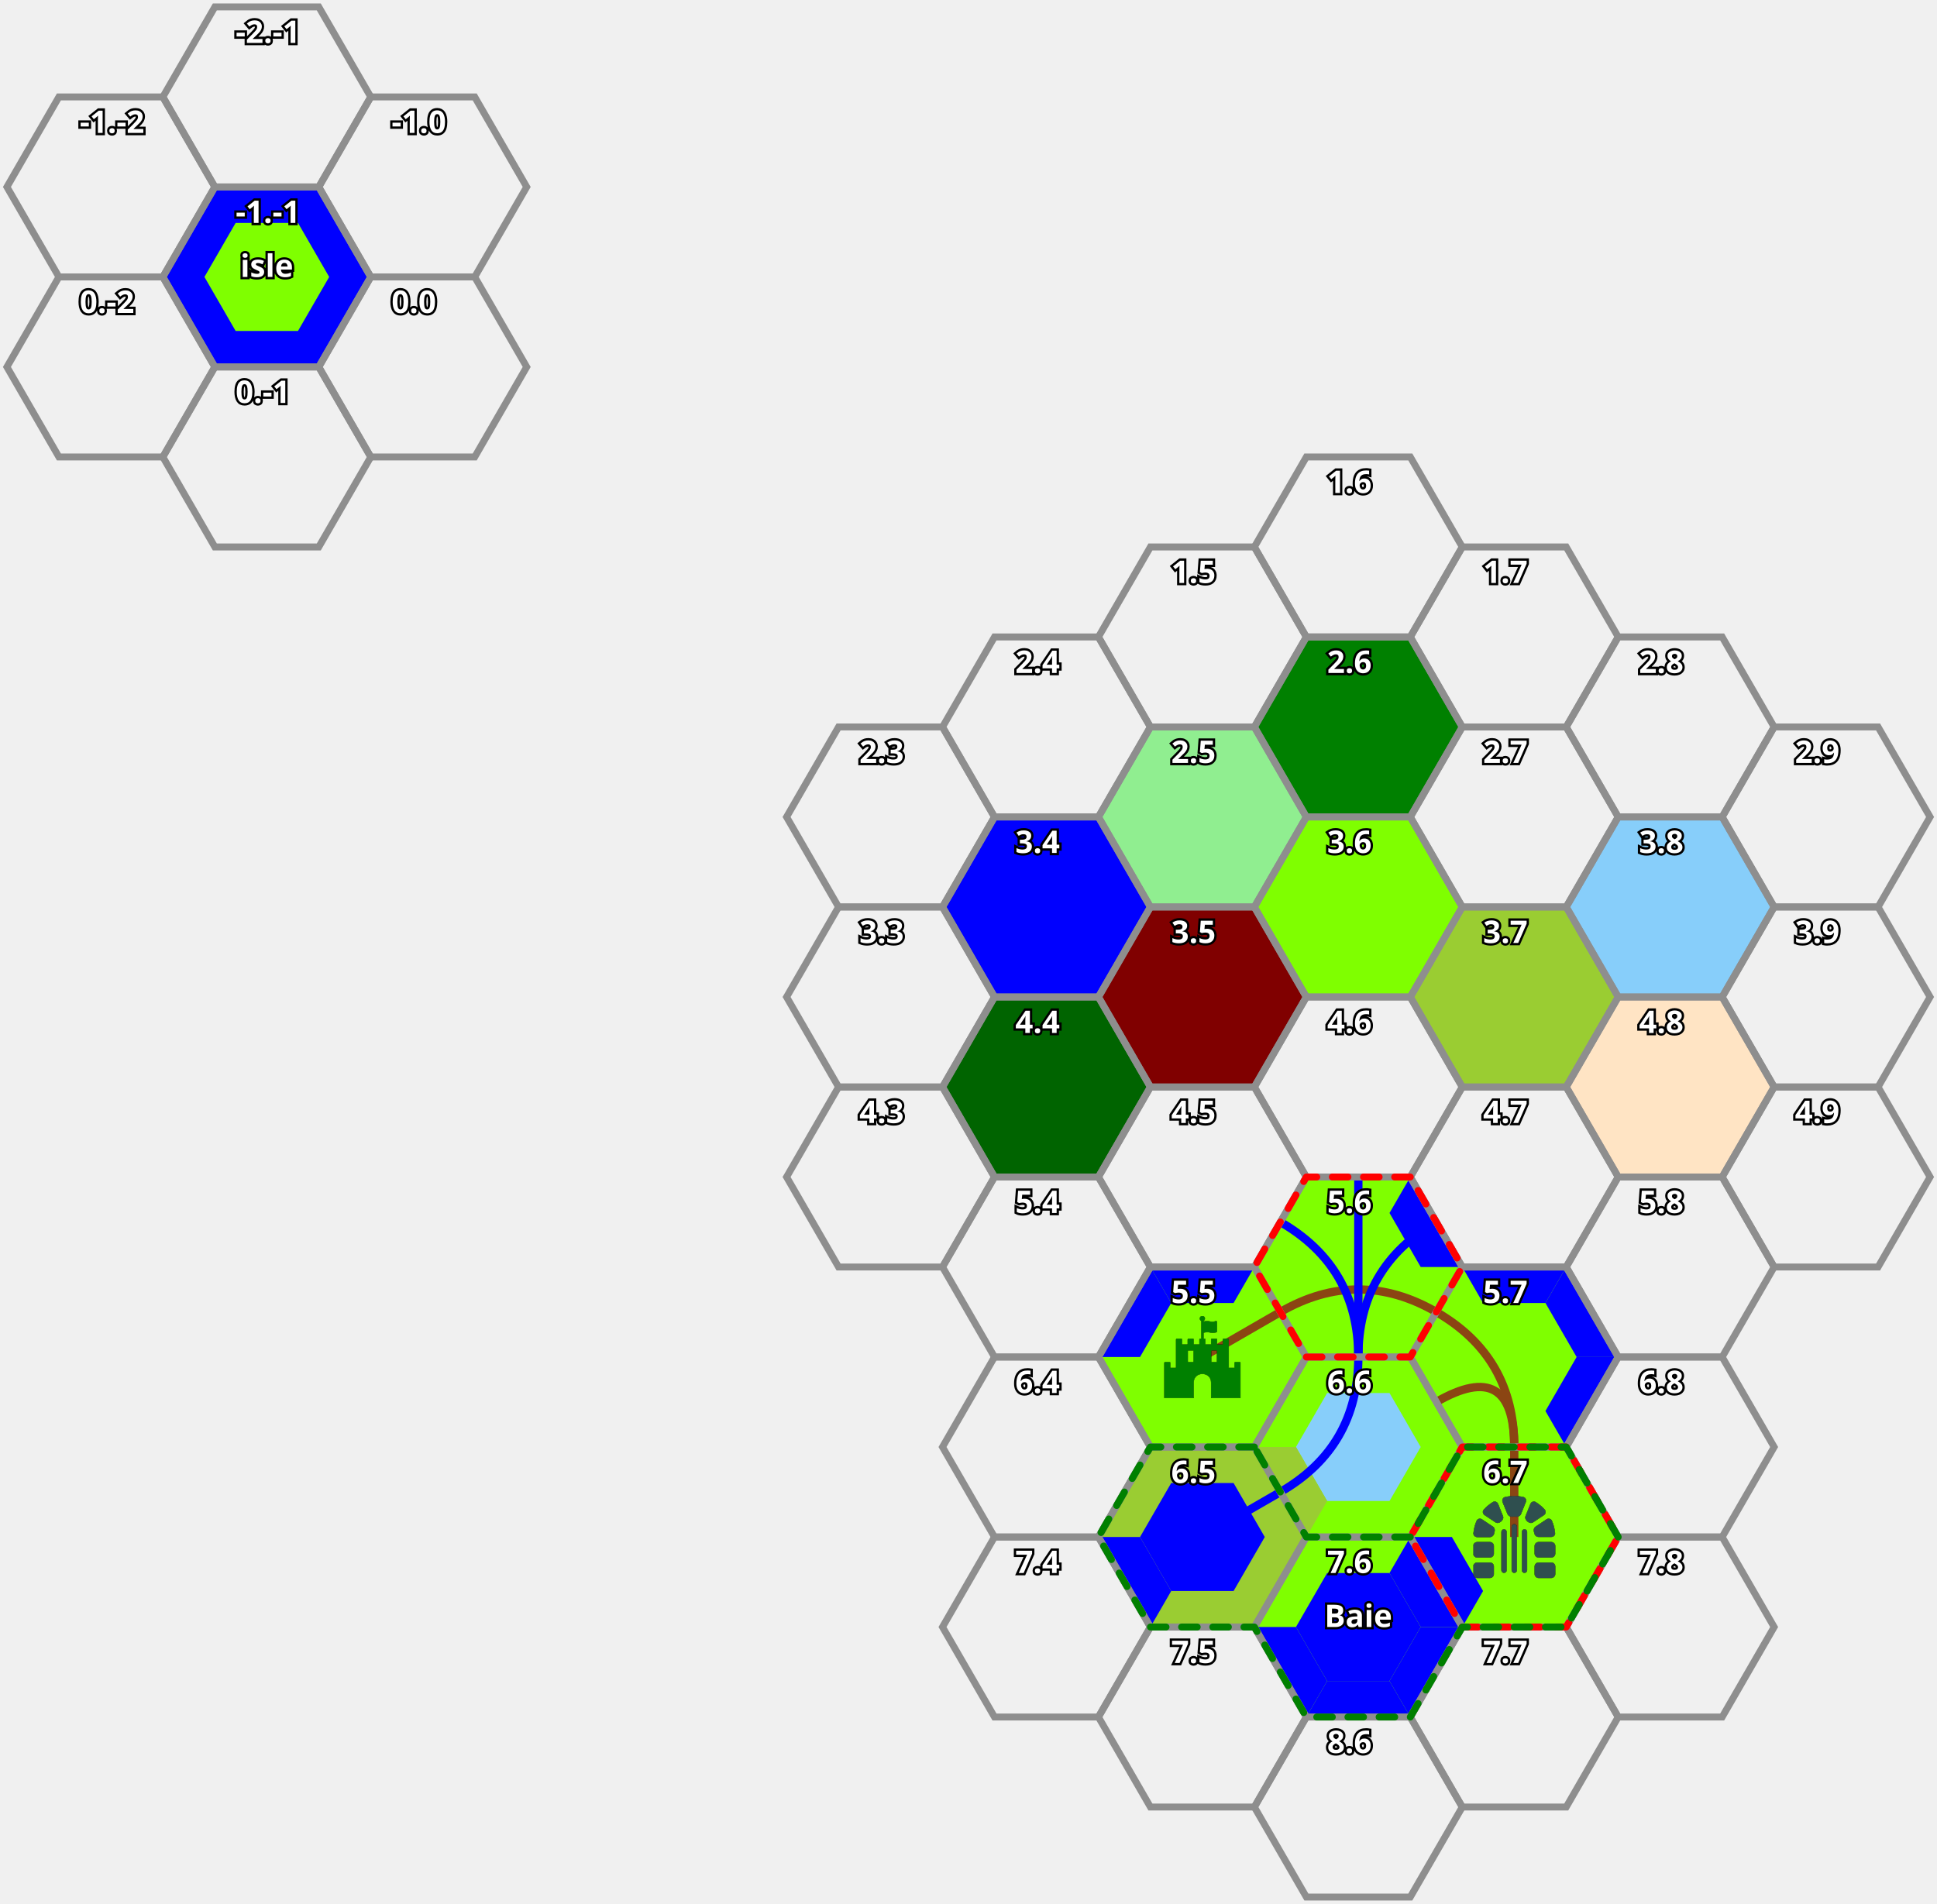
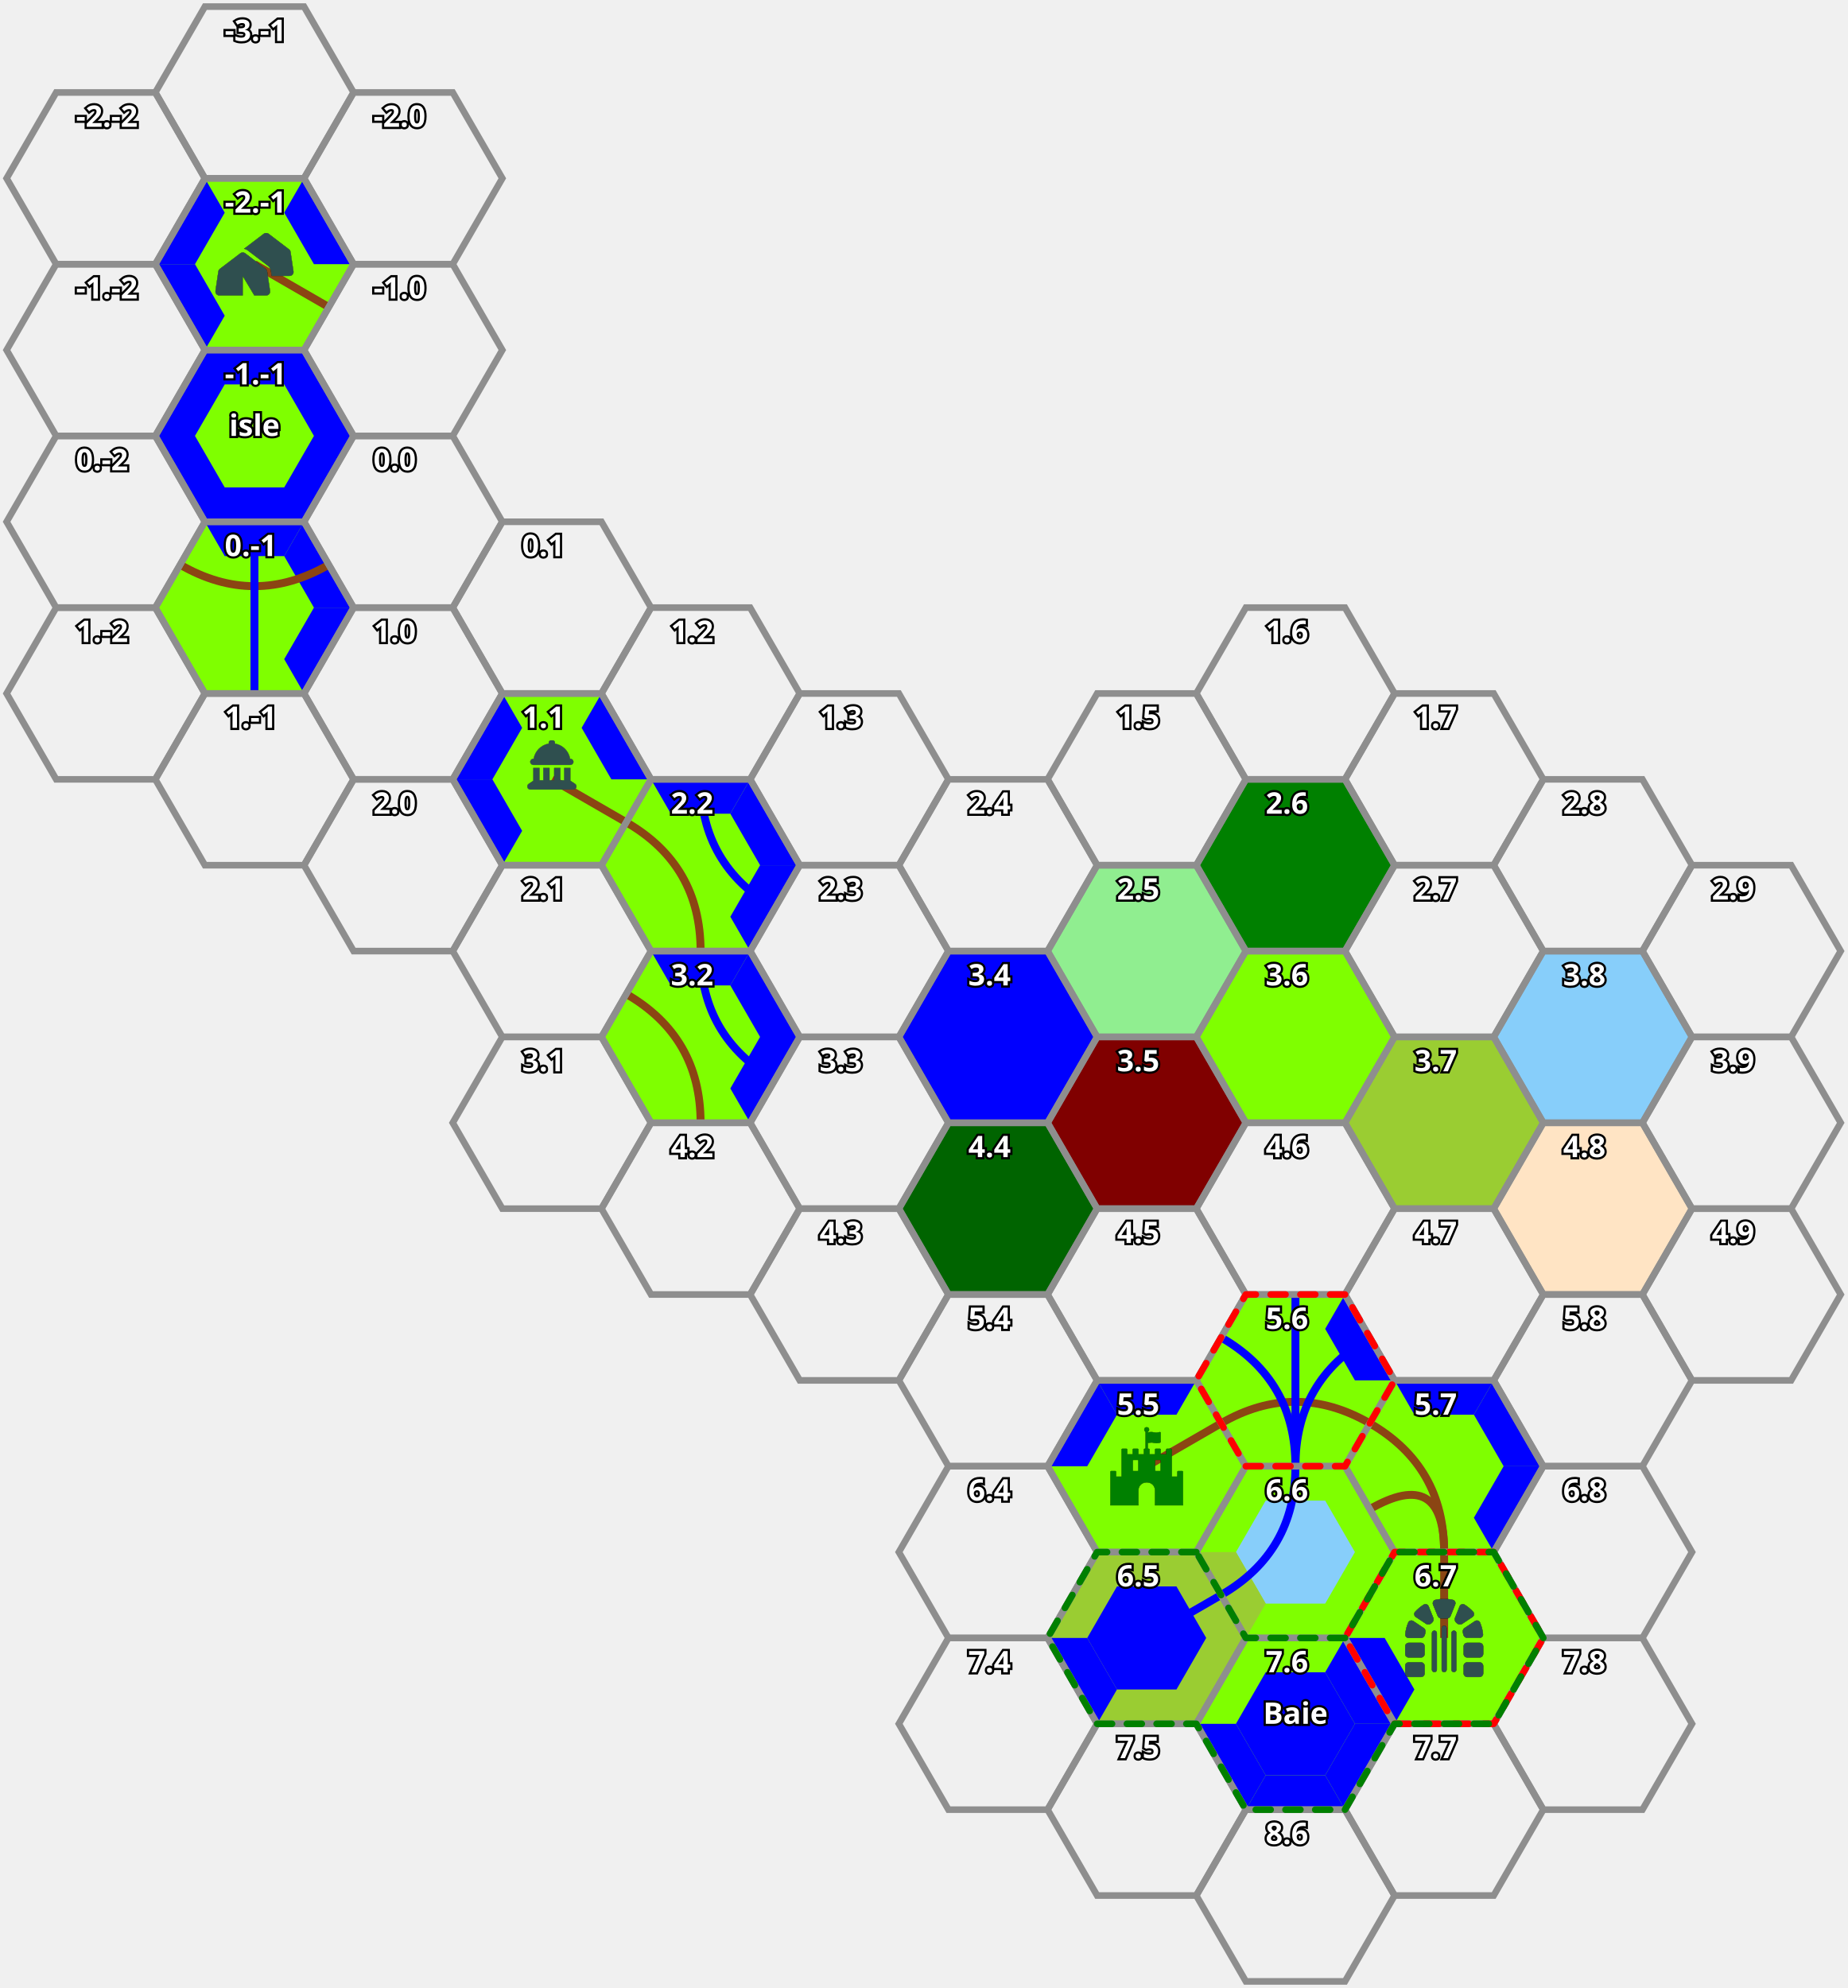
- <svg xmlns="http://www.w3.org/2000/svg" xmlns:xlink="http://www.w3.org/1999/xlink" viewBox="-406.667 -353.077 1863.333 1831.987" data-name="Layer 1" id="Layer_1">
+ <svg xmlns="http://www.w3.org/2000/svg" xmlns:xlink="http://www.w3.org/1999/xlink" viewBox="-406.667 -526.282 1863.333 2005.192" data-name="Layer 1" id="Layer_1">
  <style type="text/css">
        polygon {
            fill: none;
            stroke-width: 6.667;
        }

        text {
            font-size: 250.0%;
            font-family: PTSans-NarrowBold, PT Sans Narrow;
            font-weight: 600;
            paint-order: stroke;
            stroke: black;
            fill: white;
            stroke-width: 4.444;
        }

        .path {
            fill: transparent;
            stroke-width: 8.0;
        }


        .roads {
            stroke: saddlebrown;
        }

        .rivers {
            stroke: blue;
        }

        .grid {
            stroke: #8E8E8E;
            stroke-miterlimit: 10;
        }

        .number {}

        .alt_text {}

        .icon {
            paint-order: stroke;
            stroke: black;
            fill: darkslategrey;
            stroke-width: 2;
        }


        .plains {
            fill: lightgreen;
        }

        .light_wood {
            fill: green;
        }

        .heavy_woods {
            fill: darkgreen;
        }

        .grassland {
            fill: chartreuse;
        }

        .mountains {
            fill: maroon;
        }

        .hills {
            fill: bisque;
        }

        .sea {
            fill: blue;
        }


        .lake {
            fill: lightskyblue;
        }


        .marsh {
            fill: yellowgreen;
        }


        .desert {
            fill: lightyellow;
        }

        .unknown {
            fill: gray;
        }

        .zone {
            stroke-dasharray: 15;
            stroke-linejoin: round;
            stroke-linecap: round;
        }

        .zone.secured {
            stroke: green;
        }

        
.fortin {
    fill: green;
}

.zone.dangerous {
    stroke: red;
}

    </style>
  <defs>
+     <svg id="capitale" class="icon capitale">
+       <path d="M264 0C277.3 0 288 10.75 288 24V34.65C368.4 48.14 431.9 111.6 445.3 192H448C465.7 192 480 206.3 480 224C480 241.7 465.7 256 448 256H63.1C46.33 256 31.1 241.7 31.1 224C31.1 206.3 46.33 192 63.1 192H66.65C80.14 111.6 143.6 48.14 223.1 34.65V24C223.1 10.75 234.7 0 247.1 0L264 0zM63.1 288H127.1V416H167.1V288H231.1V416H280V288H344V416H384V288H448V420.3C448.6 420.6 449.2 420.1 449.8 421.4L497.8 453.4C509.5 461.2 514.7 475.8 510.6 489.3C506.5 502.8 494.1 512 480 512H31.1C17.9 512 5.458 502.8 1.372 489.3C-2.715 475.8 2.515 461.2 14.25 453.4L62.25 421.4C62.82 420.1 63.41 420.6 63.1 420.3V288z" />
+     </svg>
+     <svg id="cavaliers" class="icon cavaliers">
+       <path d="M396.6 6.546C408.1-2.182 423.9-2.182 435.4 6.546L603.4 134.5C610 139.6 614.4 147 615.6 155.3L639.6 315.3C641 324.5 638.3 333.8 632.2 340.9C626.2 347.9 617.3 352 608 352H461.5L455.3 310.5C452.8 294 444 279.2 430.8 269.1L262.8 141.1C254.6 134.9 245.4 130.9 235.8 129.1L396.6 6.546zM411.4 294.5C418 299.6 422.4 307 423.6 315.3L447.6 475.3C449 484.5 446.3 493.8 440.2 500.9C434.2 507.9 425.3 512 416 512H319.1L223.1 352V512H32C22.68 512 13.83 507.9 7.753 500.9C1.674 493.8-1.028 484.5 .354 475.3L24.35 315.3C25.59 307 29.98 299.6 36.61 294.5L204.6 166.5C216.1 157.8 231.9 157.8 243.4 166.5L411.4 294.5z" />
+     </svg>
    <svg id="fortin" class="icon fortin">
      <path d="M489.2 287.9h-27.4c-2.6 0-4.6 2-4.6 4.6v32h-36.6V146.2c0-2.6-2-4.6-4.6-4.6h-27.4c-2.6 0-4.6 2-4.6 4.6v32h-36.6v-32c0-2.6-2-4.6-4.6-4.6h-27.4c-2.6 0-4.6 2-4.6 4.6v32h-36.6v-32c0-6-8-4.6-11.7-4.6v-38c8.3-2 17.1-3.4 25.7-3.4 10.9 0 20.9 4.3 31.4 4.3 4.6 0 27.7-1.1 27.7-8v-60c0-2.6-2-4.6-4.6-4.6-5.1 0-15.1 4.3-24 4.3-9.7 0-20.9-4.3-32.6-4.3-8 0-16 1.1-23.7 2.9v-4.9c5.4-2.6 9.1-8.3 9.1-14.3 0-20.7-31.4-20.8-31.4 0 0 6 3.7 11.7 9.1 14.3v111.7c-3.7 0-11.7-1.4-11.7 4.6v32h-36.6v-32c0-2.6-2-4.6-4.6-4.6h-27.4c-2.6 0-4.6 2-4.6 4.6v32H128v-32c0-2.6-2-4.6-4.6-4.6H96c-2.6 0-4.6 2-4.6 4.6v178.3H54.8v-32c0-2.6-2-4.6-4.6-4.6H22.8c-2.6 0-4.6 2-4.6 4.6V512h182.9v-96c0-72.6 109.7-72.6 109.7 0v96h182.9V292.5c.1-2.6-1.9-4.6-4.5-4.6zm-288.1-4.5c0 2.6-2 4.6-4.6 4.6h-27.4c-2.6 0-4.6-2-4.6-4.6v-64c0-2.6 2-4.6 4.6-4.6h27.4c2.6 0 4.6 2 4.6 4.6v64zm146.4 0c0 2.6-2 4.6-4.6 4.6h-27.4c-2.6 0-4.6-2-4.6-4.6v-64c0-2.6 2-4.6 4.6-4.6h27.4c2.6 0 4.6 2 4.6 4.6v64z" />
    </svg>
    <svg id="ruines" class="icon ruines">
      <path d="M336.6 156.5C327.3 148.1 322.6 136.5 327.1 125.3L357.6 49.18C362.7 36.27 377.8 30.36 389.7 37.63C410.9 50.63 430 66.62 446.5 85.02C455.7 95.21 452.9 110.9 441.5 118.5L373.9 163.5C363.6 170.4 349.8 168.1 340.5 159.9C339.2 158.7 337.9 157.6 336.6 156.5H336.6zM297.7 112.6C293.2 123.1 280.9 129.8 268.7 128.6C264.6 128.2 260.3 128 256 128C251.7 128 247.4 128.2 243.3 128.6C231.1 129.8 218.8 123.1 214.3 112.6L183.1 36.82C178.8 24.02 185.5 9.433 198.1 6.374C217.3 2.203 236.4 0 256 0C275.6 0 294.7 2.203 313 6.374C326.5 9.433 333.2 24.02 328 36.82L297.7 112.6zM122.3 37.63C134.2 30.36 149.3 36.27 154.4 49.18L184.9 125.3C189.4 136.5 184.7 148.1 175.4 156.5C174.1 157.6 172.8 158.7 171.5 159.9C162.2 168.1 148.4 170.4 138.1 163.5L70.52 118.5C59.13 110.9 56.32 95.21 65.46 85.02C81.99 66.62 101.1 50.63 122.3 37.63H122.3zM379.5 222.1C376.3 210.7 379.7 198.1 389.5 191.6L458.1 145.8C469.7 138.1 485.6 141.9 491.2 154.7C501.6 178.8 508.4 204.8 510.9 232C512.1 245.2 501.3 255.1 488 255.1H408C394.7 255.1 384.2 245.2 381.8 232.1C381.1 228.7 380.4 225.4 379.5 222.1V222.1zM122.5 191.6C132.3 198.1 135.7 210.7 132.5 222.1C131.6 225.4 130.9 228.7 130.2 232.1C127.8 245.2 117.3 256 104 256H24C10.75 256-.118 245.2 1.107 232C3.636 204.8 10.43 178.8 20.82 154.7C26.36 141.9 42.26 138.1 53.91 145.8L122.5 191.6zM104 288C117.3 288 128 298.7 128 312V360C128 373.3 117.3 384 104 384H24C10.75 384 0 373.3 0 360V312C0 298.7 10.75 288 24 288H104zM488 288C501.3 288 512 298.7 512 312V360C512 373.3 501.3 384 488 384H408C394.7 384 384 373.3 384 360V312C384 298.7 394.7 288 408 288H488zM104 416C117.3 416 128 426.7 128 440V488C128 501.3 117.3 512 104 512H24C10.75 512 0 501.3 0 488V440C0 426.7 10.75 416 24 416H104zM488 416C501.3 416 512 426.7 512 440V488C512 501.3 501.3 512 488 512H408C394.7 512 384 501.3 384 488V440C384 426.7 394.7 416 408 416H488zM272 464C272 472.8 264.8 480 256 480C247.2 480 240 472.8 240 464V192C240 183.2 247.2 176 256 176C264.8 176 272 183.2 272 192V464zM208 464C208 472.8 200.8 480 192 480C183.2 480 176 472.8 176 464V224C176 215.2 183.2 208 192 208C200.8 208 208 215.2 208 224V464zM336 464C336 472.8 328.8 480 320 480C311.2 480 304 472.8 304 464V224C304 215.2 311.2 208 320 208C328.8 208 336 215.2 336 224V464z" />
    </svg>
  </defs>
  <polygon class="" points="-200.0,-173.205 -250.0,-259.808 -350.0,-259.808 -400.0,-173.205 -350.0,-86.603 -250.0,-86.603 -200.0,-173.205" />
+   <polygon class="" points="-200.0,-346.41 -250.0,-433.013 -350.0,-433.013 -400.0,-346.41 -350.0,-259.808 -250.0,-259.808 -200.0,-346.41" />
  <polygon class="" points="-200.0,0.0 -250.0,-86.603 -350.0,-86.603 -400.0,0.0 -350.0,86.603 -250.0,86.603 -200.0,0.0" />
-   <polygon class="" points="-50.0,-259.808 -100.0,-346.41 -200.0,-346.41 -250.0,-259.808 -200.0,-173.205 -100.0,-173.205 -50.0,-259.808" />
-   <polygon class="" points="-50.0,86.603 -100.0,0.0 -200.0,0.0 -250.0,86.603 -200.0,173.205 -100.0,173.205 -50.0,86.603" />
+   <polygon class="" points="-200.0,173.205 -250.0,86.603 -350.0,86.603 -400.0,173.205 -350.0,259.808 -250.0,259.808 -200.0,173.205" />
+   <polygon class="" points="-50.0,-433.013 -100.0,-519.615 -200.0,-519.615 -250.0,-433.013 -200.0,-346.41 -100.0,-346.41 -50.0,-433.013" />
+   <polygon class="" points="-50.0,259.808 -100.0,173.205 -200.0,173.205 -250.0,259.808 -200.0,346.41 -100.0,346.41 -50.0,259.808" />
  <polygon class="" points="100.0,-173.205 50.0,-259.808 -50.0,-259.808 -100.0,-173.205 -50.0,-86.603 50.0,-86.603 100.0,-173.205" />
+   <polygon class="" points="100.0,-346.41 50.0,-433.013 -50.0,-433.013 -100.0,-346.41 -50.0,-259.808 50.0,-259.808 100.0,-346.41" />
  <polygon class="" points="100.0,0.0 50.0,-86.603 -50.0,-86.603 -100.0,0.0 -50.0,86.603 50.0,86.603 100.0,0.0" />
+   <polygon class="" points="100.0,173.205 50.0,86.603 -50.0,86.603 -100.0,173.205 -50.0,259.808 50.0,259.808 100.0,173.205" />
+   <polygon class="" points="100.0,346.41 50.0,259.808 -50.0,259.808 -100.0,346.41 -50.0,433.013 50.0,433.013 100.0,346.41" />
  <polygon class="" points="1000.0,1385.641 950.0,1299.038 850.0,1299.038 800.0,1385.641 850.0,1472.243 950.0,1472.243 1000.0,1385.641" />
  <polygon class="" points="1000.0,173.205 950.0,86.603 850.0,86.603 800.0,173.205 850.0,259.808 950.0,259.808 1000.0,173.205" />
  <polygon class="" points="1000.0,692.82 950.0,606.218 850.0,606.218 800.0,692.82 850.0,779.423 950.0,779.423 1000.0,692.82" />
  <polygon class="" points="1150.0,1299.038 1100.0,1212.436 1000.0,1212.436 950.0,1299.038 1000.0,1385.641 1100.0,1385.641 1150.0,1299.038" />
  <polygon class="" points="1150.0,259.808 1100.0,173.205 1000.0,173.205 950.0,259.808 1000.0,346.41 1100.0,346.41 1150.0,259.808" />
  <polygon class="" points="1150.0,433.013 1100.0,346.41 1000.0,346.41 950.0,433.013 1000.0,519.615 1100.0,519.615 1150.0,433.013" />
  <polygon class="" points="1150.0,779.423 1100.0,692.82 1000.0,692.82 950.0,779.423 1000.0,866.025 1100.0,866.025 1150.0,779.423" />
  <polygon class="" points="1300.0,1039.23 1250.0,952.628 1150.0,952.628 1100.0,1039.23 1150.0,1125.833 1250.0,1125.833 1300.0,1039.23" />
  <polygon class="" points="1300.0,1212.436 1250.0,1125.833 1150.0,1125.833 1100.0,1212.436 1150.0,1299.038 1250.0,1299.038 1300.0,1212.436" />
  <polygon class="" points="1300.0,346.41 1250.0,259.808 1150.0,259.808 1100.0,346.41 1150.0,433.013 1250.0,433.013 1300.0,346.41" />
  <polygon class="" points="1300.0,866.025 1250.0,779.423 1150.0,779.423 1100.0,866.025 1150.0,952.628 1250.0,952.628 1300.0,866.025" />
  <polygon class="" points="1450.0,433.013 1400.0,346.41 1300.0,346.41 1250.0,433.013 1300.0,519.615 1400.0,519.615 1450.0,433.013" />
  <polygon class="" points="1450.0,606.218 1400.0,519.615 1300.0,519.615 1250.0,606.218 1300.0,692.82 1400.0,692.82 1450.0,606.218" />
  <polygon class="" points="1450.0,779.423 1400.0,692.82 1300.0,692.82 1250.0,779.423 1300.0,866.025 1400.0,866.025 1450.0,779.423" />
+   <polygon class="" points="250.0,433.013 200.0,346.41 100.0,346.41 50.0,433.013 100.0,519.615 200.0,519.615 250.0,433.013" />
+   <polygon class="" points="250.0,606.218 200.0,519.615 100.0,519.615 50.0,606.218 100.0,692.82 200.0,692.82 250.0,606.218" />
+   <polygon class="" points="250.0,86.603 200.0,0.0 100.0,0.0 50.0,86.603 100.0,173.205 200.0,173.205 250.0,86.603" />
+   <polygon class="" points="400.0,173.205 350.0,86.603 250.0,86.603 200.0,173.205 250.0,259.808 350.0,259.808 400.0,173.205" />
+   <polygon class="" points="400.0,692.82 350.0,606.218 250.0,606.218 200.0,692.82 250.0,779.423 350.0,779.423 400.0,692.82" />
+   <polygon class="" points="550.0,259.808 500.0,173.205 400.0,173.205 350.0,259.808 400.0,346.41 500.0,346.41 550.0,259.808" />
  <polygon class="" points="550.0,433.013 500.0,346.41 400.0,346.41 350.0,433.013 400.0,519.615 500.0,519.615 550.0,433.013" />
  <polygon class="" points="550.0,606.218 500.0,519.615 400.0,519.615 350.0,606.218 400.0,692.82 500.0,692.82 550.0,606.218" />
  <polygon class="" points="550.0,779.423 500.0,692.82 400.0,692.82 350.0,779.423 400.0,866.025 500.0,866.025 550.0,779.423" />
  <polygon class="" points="700.0,1039.23 650.0,952.628 550.0,952.628 500.0,1039.23 550.0,1125.833 650.0,1125.833 700.0,1039.23" />
  <polygon class="" points="700.0,1212.436 650.0,1125.833 550.0,1125.833 500.0,1212.436 550.0,1299.038 650.0,1299.038 700.0,1212.436" />
  <polygon class="" points="700.0,346.41 650.0,259.808 550.0,259.808 500.0,346.41 550.0,433.013 650.0,433.013 700.0,346.41" />
  <polygon class="" points="700.0,866.025 650.0,779.423 550.0,779.423 500.0,866.025 550.0,952.628 650.0,952.628 700.0,866.025" />
  <polygon class="" points="850.0,1299.038 800.0,1212.436 700.0,1212.436 650.0,1299.038 700.0,1385.641 800.0,1385.641 850.0,1299.038" />
  <polygon class="" points="850.0,259.808 800.0,173.205 700.0,173.205 650.0,259.808 700.0,346.41 800.0,346.41 850.0,259.808" />
  <polygon class="" points="850.0,779.423 800.0,692.82 700.0,692.82 650.0,779.423 700.0,866.025 800.0,866.025 850.0,779.423" />
+   <polygon class="grassland" points="-50.0,-259.808 -100.0,-346.41 -200.0,-346.41 -250.0,-259.808 -200.0,-173.205 -100.0,-173.205 -50.0,-259.808" />
+   <polygon class="sea" points="-210.0,-259.808 -180.0,-311.769 -200.0,-346.41 -250.0,-259.808 -210.0,-259.808" />
+   <polygon class="sea" points="-210.0,-259.808 -180.0,-207.846 -200.0,-173.205 -250.0,-259.808 -210.0,-259.808" />
+   <polygon class="sea" points="-90.0,-259.808 -120.0,-311.769 -100.0,-346.41 -50.0,-259.808 -90.0,-259.808" />
+   <path d="M-150.0 -259.808 Q -150.0 -259.808 -75.002 -216.506" class="path roads" />
+   <use xlink:href="#cavaliers" transform="translate(-189.3648 -291.2995) scale(0.123015 0.123015)" />
+   <polygon class="grassland" points="-50.0,86.603 -100.0,0.0 -200.0,0.0 -250.0,86.603 -200.0,173.205 -100.0,173.205 -50.0,86.603" />
+   <polygon class="sea" points="-120.0,34.641 -180.0,34.641 -200.0,0.0 -100.0,0.0 -120.0,34.641" />
+   <polygon class="sea" points="-90.0,86.603 -120.0,34.641 -100.0,0.0 -50.0,86.603 -90.0,86.603" />
+   <polygon class="sea" points="-90.0,86.603 -120.0,138.564 -100.0,173.205 -50.0,86.603 -90.0,86.603" />
+   <path d="M-224.998 43.301 Q -150.0 86.603 -75.002 43.301" class="path roads" />
+   <path d="M-150.0 0.0 Q -150.0 86.603 -150.0 173.205" class="path rivers" />
  <polygon class="grassland" points="1000.0,1039.23 950.0,952.628 850.0,952.628 800.0,1039.23 850.0,1125.833 950.0,1125.833 1000.0,1039.23" />
  <polygon class="lake" points="960.0,1039.23 930.0,987.269 870.0,987.269 840.0,1039.23 870.0,1091.192 930.0,1091.192 960.0,1039.23" />
  <polygon class="marsh" points="840.0,1039.23 870.0,1091.192 850.0,1125.833 800.0,1039.23 840.0,1039.23" />
  <path d="M900.0 952.628 Q 900.0 1039.23 825.002 1082.532" class="path rivers" />
  <polygon class="grassland" points="1000.0,1212.436 950.0,1125.833 850.0,1125.833 800.0,1212.436 850.0,1299.038 950.0,1299.038 1000.0,1212.436" />
  <polygon class="sea" points="840.0,1212.436 870.0,1264.397 850.0,1299.038 800.0,1212.436 840.0,1212.436" />
  <polygon class="sea" points="930.0,1264.397 870.0,1264.397 850.0,1299.038 950.0,1299.038 930.0,1264.397" />
  <polygon class="sea" points="960.0,1212.436 930.0,1264.397 950.0,1299.038 1000.0,1212.436 960.0,1212.436" />
  <polygon class="sea" points="960.0,1212.436 930.0,1160.474 870.0,1160.474 840.0,1212.436 870.0,1264.397 930.0,1264.397 960.0,1212.436" />
  <polygon class="sea" points="960.0,1212.436 930.0,1160.474 950.0,1125.833 1000.0,1212.436 960.0,1212.436" />
  <text transform="translate(900.0 1212.436)" text-anchor="middle" class="alt_text">Baie</text>
  <polygon class="grassland" points="1000.0,519.615 950.0,433.013 850.0,433.013 800.0,519.615 850.0,606.218 950.0,606.218 1000.0,519.615" />
  <polygon class="grassland" points="1000.0,866.025 950.0,779.423 850.0,779.423 800.0,866.025 850.0,952.628 950.0,952.628 1000.0,866.025" />
  <polygon class="sea" points="960.0,866.025 930.0,814.064 950.0,779.423 1000.0,866.025 960.0,866.025" />
  <path d="M825.002 909.327 Q 900.0 866.025 974.998 909.327" class="path roads" />
  <path d="M900.0 779.423 Q 900.0 866.025 900.0 952.628" class="path rivers" />
  <path d="M825.002 822.724 Q 900.0 866.025 900.0 952.628" class="path rivers" />
  <path d="M974.998 822.724 Q 900.0 866.025 900.0 952.628" class="path rivers" />
  <polygon class="grassland" points="1150.0,1125.833 1100.0,1039.23 1000.0,1039.23 950.0,1125.833 1000.0,1212.436 1100.0,1212.436 1150.0,1125.833" />
  <polygon class="sea" points="990.0,1125.833 1020.0,1177.795 1000.0,1212.436 950.0,1125.833 990.0,1125.833" />
  <path d="M1050.0 1039.23 Q 1050.0 1125.833 1050.0 1125.833" class="path roads" />
  <use xlink:href="#ruines" transform="translate(1010.635 1086.468) scale(0.1537687 0.1537687)" />
  <polygon class="grassland" points="1150.0,952.628 1100.0,866.025 1000.0,866.025 950.0,952.628 1000.0,1039.23 1100.0,1039.23 1150.0,952.628" />
  <polygon class="sea" points="1110.0,952.628 1080.0,900.666 1100.0,866.025 1150.0,952.628 1110.0,952.628" />
  <polygon class="sea" points="1080.0,900.666 1020.0,900.666 1000.0,866.025 1100.0,866.025 1080.0,900.666" />
  <polygon class="sea" points="1110.0,952.628 1080.0,1004.589 1100.0,1039.23 1150.0,952.628 1110.0,952.628" />
  <path d="M975.002 909.327 Q 1050.0 952.628 1050.0 1039.23" class="path roads" />
  <path d="M975.002 995.929 Q 1050.0 952.628 1050.0 1039.23" class="path roads" />
+   <polygon class="grassland" points="250.0,259.808 200.0,173.205 100.0,173.205 50.0,259.808 100.0,346.41 200.0,346.41 250.0,259.808" />
+   <polygon class="sea" points="90.0,259.808 120.0,207.846 100.0,173.205 50.0,259.808 90.0,259.808" />
+   <polygon class="sea" points="90.0,259.808 120.0,311.769 100.0,346.41 50.0,259.808 90.0,259.808" />
+   <polygon class="sea" points="210.0,259.808 180.0,207.846 200.0,173.205 250.0,259.808 210.0,259.808" />
+   <path d="M150.0 259.808 Q 150.0 259.808 224.998 303.109" class="path roads" />
+   <use xlink:href="#capitale" transform="translate(125.189 220.4428) scale(0.09691783 0.09691783)" />
+   <polygon class="grassland" points="400.0,346.41 350.0,259.808 250.0,259.808 200.0,346.41 250.0,433.013 350.0,433.013 400.0,346.41" />
+   <polygon class="sea" points="330.0,294.449 270.0,294.449 250.0,259.808 350.0,259.808 330.0,294.449" />
+   <polygon class="sea" points="360.0,346.41 330.0,294.449 350.0,259.808 400.0,346.41 360.0,346.41" />
+   <polygon class="sea" points="360.0,346.41 330.0,398.372 350.0,433.013 400.0,346.41 360.0,346.41" />
+   <path d="M225.002 303.109 Q 300.0 346.41 300.0 433.013" class="path roads" />
+   <path d="M300.0 259.808 Q 300.0 346.41 374.998 389.711" class="path rivers" />
+   <polygon class="grassland" points="400.0,519.615 350.0,433.013 250.0,433.013 200.0,519.615 250.0,606.218 350.0,606.218 400.0,519.615" />
+   <polygon class="sea" points="330.0,467.654 270.0,467.654 250.0,433.013 350.0,433.013 330.0,467.654" />
+   <polygon class="sea" points="360.0,519.615 330.0,467.654 350.0,433.013 400.0,519.615 360.0,519.615" />
+   <polygon class="sea" points="360.0,519.615 330.0,571.577 350.0,606.218 400.0,519.615 360.0,519.615" />
+   <path d="M225.002 476.314 Q 300.0 519.615 300.0 606.218" class="path roads" />
+   <path d="M300.0 433.013 Q 300.0 519.615 374.998 562.917" class="path rivers" />
  <polygon class="grassland" points="850.0,952.628 800.0,866.025 700.0,866.025 650.0,952.628 700.0,1039.23 800.0,1039.23 850.0,952.628" />
  <polygon class="sea" points="690.0,952.628 720.0,900.666 700.0,866.025 650.0,952.628 690.0,952.628" />
  <polygon class="sea" points="780.0,900.666 720.0,900.666 700.0,866.025 800.0,866.025 780.0,900.666" />
  <path d="M750.0 952.628 Q 750.0 952.628 824.998 909.327" class="path roads" />
  <use xlink:href="#fortin" transform="translate(710.6352 913.2632) scale(0.1537687 0.1537687)" />
  <polygon class="heavy_woods" points="700.0,692.82 650.0,606.218 550.0,606.218 500.0,692.82 550.0,779.423 650.0,779.423 700.0,692.82" />
  <polygon class="hills" points="1300.0,692.82 1250.0,606.218 1150.0,606.218 1100.0,692.82 1150.0,779.423 1250.0,779.423 1300.0,692.82" />
  <polygon class="lake" points="1300.0,519.615 1250.0,433.013 1150.0,433.013 1100.0,519.615 1150.0,606.218 1250.0,606.218 1300.0,519.615" />
  <polygon class="light_wood" points="1000.0,346.41 950.0,259.808 850.0,259.808 800.0,346.41 850.0,433.013 950.0,433.013 1000.0,346.41" />
  <polygon class="marsh" points="1150.0,606.218 1100.0,519.615 1000.0,519.615 950.0,606.218 1000.0,692.82 1100.0,692.82 1150.0,606.218" />
  <polygon class="marsh" points="850.0,1125.833 800.0,1039.23 700.0,1039.23 650.0,1125.833 700.0,1212.436 800.0,1212.436 850.0,1125.833" />
  <polygon class="sea" points="690.0,1125.833 720.0,1177.795 700.0,1212.436 650.0,1125.833 690.0,1125.833" />
  <polygon class="sea" points="810.0,1125.833 780.0,1073.872 720.0,1073.872 690.0,1125.833 720.0,1177.795 780.0,1177.795 810.0,1125.833" />
  <path d="M750.0 1125.833 Q 750.0 1125.833 824.998 1082.532" class="path rivers" />
  <polygon class="mountains" points="850.0,606.218 800.0,519.615 700.0,519.615 650.0,606.218 700.0,692.82 800.0,692.82 850.0,606.218" />
  <polygon class="plains" points="850.0,433.013 800.0,346.41 700.0,346.41 650.0,433.013 700.0,519.615 800.0,519.615 850.0,433.013" />
  <polygon class="sea" points="-50.0,-86.603 -100.0,-173.205 -200.0,-173.205 -250.0,-86.603 -200.0,0.0 -100.0,0.0 -50.0,-86.603" />
  <polygon class="grassland" points="-90.0,-86.603 -120.0,-138.564 -180.0,-138.564 -210.0,-86.603 -180.0,-34.641 -120.0,-34.641 -90.0,-86.603" />
  <text transform="translate(-150.0 -86.60254)" text-anchor="middle" class="alt_text">isle</text>
  <polygon class="sea" points="700.0,519.615 650.0,433.013 550.0,433.013 500.0,519.615 550.0,606.218 650.0,606.218 700.0,519.615" />
  <polygon class="grid" points="-200.0,-173.205 -250.0,-259.808 -350.0,-259.808 -400.0,-173.205 -350.0,-86.603 -250.0,-86.603 -200.0,-173.205" />
+   <polygon class="grid" points="-200.0,-346.41 -250.0,-433.013 -350.0,-433.013 -400.0,-346.41 -350.0,-259.808 -250.0,-259.808 -200.0,-346.41" />
  <polygon class="grid" points="-200.0,0.0 -250.0,-86.603 -350.0,-86.603 -400.0,0.0 -350.0,86.603 -250.0,86.603 -200.0,0.0" />
+   <polygon class="grid" points="-200.0,173.205 -250.0,86.603 -350.0,86.603 -400.0,173.205 -350.0,259.808 -250.0,259.808 -200.0,173.205" />
  <polygon class="grid" points="-50.0,-259.808 -100.0,-346.41 -200.0,-346.41 -250.0,-259.808 -200.0,-173.205 -100.0,-173.205 -50.0,-259.808" />
+   <polygon class="grid" points="-50.0,-433.013 -100.0,-519.615 -200.0,-519.615 -250.0,-433.013 -200.0,-346.41 -100.0,-346.41 -50.0,-433.013" />
  <polygon class="grid" points="-50.0,-86.603 -100.0,-173.205 -200.0,-173.205 -250.0,-86.603 -200.0,0.0 -100.0,0.0 -50.0,-86.603" />
+   <polygon class="grid" points="-50.0,259.808 -100.0,173.205 -200.0,173.205 -250.0,259.808 -200.0,346.41 -100.0,346.41 -50.0,259.808" />
  <polygon class="grid" points="-50.0,86.603 -100.0,0.0 -200.0,0.0 -250.0,86.603 -200.0,173.205 -100.0,173.205 -50.0,86.603" />
  <polygon class="grid" points="100.0,-173.205 50.0,-259.808 -50.0,-259.808 -100.0,-173.205 -50.0,-86.603 50.0,-86.603 100.0,-173.205" />
+   <polygon class="grid" points="100.0,-346.41 50.0,-433.013 -50.0,-433.013 -100.0,-346.41 -50.0,-259.808 50.0,-259.808 100.0,-346.41" />
  <polygon class="grid" points="100.0,0.0 50.0,-86.603 -50.0,-86.603 -100.0,0.0 -50.0,86.603 50.0,86.603 100.0,0.0" />
+   <polygon class="grid" points="100.0,173.205 50.0,86.603 -50.0,86.603 -100.0,173.205 -50.0,259.808 50.0,259.808 100.0,173.205" />
+   <polygon class="grid" points="100.0,346.41 50.0,259.808 -50.0,259.808 -100.0,346.41 -50.0,433.013 50.0,433.013 100.0,346.41" />
  <polygon class="grid" points="1000.0,1039.23 950.0,952.628 850.0,952.628 800.0,1039.23 850.0,1125.833 950.0,1125.833 1000.0,1039.23" />
  <polygon class="grid" points="1000.0,1212.436 950.0,1125.833 850.0,1125.833 800.0,1212.436 850.0,1299.038 950.0,1299.038 1000.0,1212.436" />
  <polygon class="grid" points="1000.0,1385.641 950.0,1299.038 850.0,1299.038 800.0,1385.641 850.0,1472.243 950.0,1472.243 1000.0,1385.641" />
  <polygon class="grid" points="1000.0,173.205 950.0,86.603 850.0,86.603 800.0,173.205 850.0,259.808 950.0,259.808 1000.0,173.205" />
  <polygon class="grid" points="1000.0,346.41 950.0,259.808 850.0,259.808 800.0,346.41 850.0,433.013 950.0,433.013 1000.0,346.41" />
  <polygon class="grid" points="1000.0,519.615 950.0,433.013 850.0,433.013 800.0,519.615 850.0,606.218 950.0,606.218 1000.0,519.615" />
  <polygon class="grid" points="1000.0,692.82 950.0,606.218 850.0,606.218 800.0,692.82 850.0,779.423 950.0,779.423 1000.0,692.82" />
  <polygon class="grid" points="1000.0,866.025 950.0,779.423 850.0,779.423 800.0,866.025 850.0,952.628 950.0,952.628 1000.0,866.025" />
  <polygon class="grid" points="1150.0,1125.833 1100.0,1039.23 1000.0,1039.23 950.0,1125.833 1000.0,1212.436 1100.0,1212.436 1150.0,1125.833" />
  <polygon class="grid" points="1150.0,1299.038 1100.0,1212.436 1000.0,1212.436 950.0,1299.038 1000.0,1385.641 1100.0,1385.641 1150.0,1299.038" />
  <polygon class="grid" points="1150.0,259.808 1100.0,173.205 1000.0,173.205 950.0,259.808 1000.0,346.41 1100.0,346.41 1150.0,259.808" />
  <polygon class="grid" points="1150.0,433.013 1100.0,346.41 1000.0,346.41 950.0,433.013 1000.0,519.615 1100.0,519.615 1150.0,433.013" />
  <polygon class="grid" points="1150.0,606.218 1100.0,519.615 1000.0,519.615 950.0,606.218 1000.0,692.82 1100.0,692.82 1150.0,606.218" />
  <polygon class="grid" points="1150.0,779.423 1100.0,692.82 1000.0,692.82 950.0,779.423 1000.0,866.025 1100.0,866.025 1150.0,779.423" />
  <polygon class="grid" points="1150.0,952.628 1100.0,866.025 1000.0,866.025 950.0,952.628 1000.0,1039.23 1100.0,1039.23 1150.0,952.628" />
  <polygon class="grid" points="1300.0,1039.23 1250.0,952.628 1150.0,952.628 1100.0,1039.23 1150.0,1125.833 1250.0,1125.833 1300.0,1039.23" />
  <polygon class="grid" points="1300.0,1212.436 1250.0,1125.833 1150.0,1125.833 1100.0,1212.436 1150.0,1299.038 1250.0,1299.038 1300.0,1212.436" />
  <polygon class="grid" points="1300.0,346.41 1250.0,259.808 1150.0,259.808 1100.0,346.41 1150.0,433.013 1250.0,433.013 1300.0,346.41" />
  <polygon class="grid" points="1300.0,519.615 1250.0,433.013 1150.0,433.013 1100.0,519.615 1150.0,606.218 1250.0,606.218 1300.0,519.615" />
  <polygon class="grid" points="1300.0,692.82 1250.0,606.218 1150.0,606.218 1100.0,692.82 1150.0,779.423 1250.0,779.423 1300.0,692.82" />
  <polygon class="grid" points="1300.0,866.025 1250.0,779.423 1150.0,779.423 1100.0,866.025 1150.0,952.628 1250.0,952.628 1300.0,866.025" />
  <polygon class="grid" points="1450.0,433.013 1400.0,346.41 1300.0,346.41 1250.0,433.013 1300.0,519.615 1400.0,519.615 1450.0,433.013" />
  <polygon class="grid" points="1450.0,606.218 1400.0,519.615 1300.0,519.615 1250.0,606.218 1300.0,692.82 1400.0,692.82 1450.0,606.218" />
  <polygon class="grid" points="1450.0,779.423 1400.0,692.82 1300.0,692.82 1250.0,779.423 1300.0,866.025 1400.0,866.025 1450.0,779.423" />
+   <polygon class="grid" points="250.0,259.808 200.0,173.205 100.0,173.205 50.0,259.808 100.0,346.41 200.0,346.41 250.0,259.808" />
+   <polygon class="grid" points="250.0,433.013 200.0,346.41 100.0,346.41 50.0,433.013 100.0,519.615 200.0,519.615 250.0,433.013" />
+   <polygon class="grid" points="250.0,606.218 200.0,519.615 100.0,519.615 50.0,606.218 100.0,692.82 200.0,692.82 250.0,606.218" />
+   <polygon class="grid" points="250.0,86.603 200.0,0.0 100.0,0.0 50.0,86.603 100.0,173.205 200.0,173.205 250.0,86.603" />
+   <polygon class="grid" points="400.0,173.205 350.0,86.603 250.0,86.603 200.0,173.205 250.0,259.808 350.0,259.808 400.0,173.205" />
+   <polygon class="grid" points="400.0,346.41 350.0,259.808 250.0,259.808 200.0,346.41 250.0,433.013 350.0,433.013 400.0,346.41" />
+   <polygon class="grid" points="400.0,519.615 350.0,433.013 250.0,433.013 200.0,519.615 250.0,606.218 350.0,606.218 400.0,519.615" />
+   <polygon class="grid" points="400.0,692.82 350.0,606.218 250.0,606.218 200.0,692.82 250.0,779.423 350.0,779.423 400.0,692.82" />
+   <polygon class="grid" points="550.0,259.808 500.0,173.205 400.0,173.205 350.0,259.808 400.0,346.41 500.0,346.41 550.0,259.808" />
  <polygon class="grid" points="550.0,433.013 500.0,346.41 400.0,346.41 350.0,433.013 400.0,519.615 500.0,519.615 550.0,433.013" />
  <polygon class="grid" points="550.0,606.218 500.0,519.615 400.0,519.615 350.0,606.218 400.0,692.82 500.0,692.82 550.0,606.218" />
  <polygon class="grid" points="550.0,779.423 500.0,692.82 400.0,692.82 350.0,779.423 400.0,866.025 500.0,866.025 550.0,779.423" />
  <polygon class="grid" points="700.0,1039.23 650.0,952.628 550.0,952.628 500.0,1039.23 550.0,1125.833 650.0,1125.833 700.0,1039.23" />
  <polygon class="grid" points="700.0,1212.436 650.0,1125.833 550.0,1125.833 500.0,1212.436 550.0,1299.038 650.0,1299.038 700.0,1212.436" />
  <polygon class="grid" points="700.0,346.41 650.0,259.808 550.0,259.808 500.0,346.41 550.0,433.013 650.0,433.013 700.0,346.41" />
  <polygon class="grid" points="700.0,519.615 650.0,433.013 550.0,433.013 500.0,519.615 550.0,606.218 650.0,606.218 700.0,519.615" />
  <polygon class="grid" points="700.0,692.82 650.0,606.218 550.0,606.218 500.0,692.82 550.0,779.423 650.0,779.423 700.0,692.82" />
  <polygon class="grid" points="700.0,866.025 650.0,779.423 550.0,779.423 500.0,866.025 550.0,952.628 650.0,952.628 700.0,866.025" />
  <polygon class="grid" points="850.0,1125.833 800.0,1039.23 700.0,1039.23 650.0,1125.833 700.0,1212.436 800.0,1212.436 850.0,1125.833" />
  <polygon class="grid" points="850.0,1299.038 800.0,1212.436 700.0,1212.436 650.0,1299.038 700.0,1385.641 800.0,1385.641 850.0,1299.038" />
  <polygon class="grid" points="850.0,259.808 800.0,173.205 700.0,173.205 650.0,259.808 700.0,346.41 800.0,346.41 850.0,259.808" />
  <polygon class="grid" points="850.0,433.013 800.0,346.41 700.0,346.41 650.0,433.013 700.0,519.615 800.0,519.615 850.0,433.013" />
  <polygon class="grid" points="850.0,606.218 800.0,519.615 700.0,519.615 650.0,606.218 700.0,692.82 800.0,692.82 850.0,606.218" />
  <polygon class="grid" points="850.0,779.423 800.0,692.82 700.0,692.82 650.0,779.423 700.0,866.025 800.0,866.025 850.0,779.423" />
  <polygon class="grid" points="850.0,952.628 800.0,866.025 700.0,866.025 650.0,952.628 700.0,1039.23 800.0,1039.23 850.0,952.628" />
  <text transform="translate(-180.0 -138.5641)" class="number">-1.-1</text>
  <text transform="translate(-180.0 -311.7691)" class="number">-2.-1</text>
+   <text transform="translate(-180.0 -484.9742)" class="number">-3.-1</text>
+   <text transform="translate(-180.0 207.8461)" class="number">1.-1</text>
  <text transform="translate(-180.0 34.64102)" class="number">0.-1</text>
  <text transform="translate(-30.0 -225.1666)" class="number">-1.0</text>
+   <text transform="translate(-30.0 -398.3717)" class="number">-2.0</text>
  <text transform="translate(-30.0 -51.96152)" class="number">0.0</text>
+   <text transform="translate(-30.0 121.2436)" class="number">1.0</text>
+   <text transform="translate(-30.0 294.4486)" class="number">2.0</text>
  <text transform="translate(-330.0 -225.1666)" class="number">-1.-2</text>
+   <text transform="translate(-330.0 -398.3717)" class="number">-2.-2</text>
  <text transform="translate(-330.0 -51.96152)" class="number">0.-2</text>
+   <text transform="translate(-330.0 121.2436)" class="number">1.-2</text>
  <text transform="translate(1020.0 1073.872)" class="number">6.7</text>
  <text transform="translate(1020.0 1247.077)" class="number">7.7</text>
  <text transform="translate(1020.0 207.8461)" class="number">1.7</text>
  <text transform="translate(1020.0 381.0512)" class="number">2.7</text>
  <text transform="translate(1020.0 554.2563)" class="number">3.7</text>
  <text transform="translate(1020.0 727.4613)" class="number">4.7</text>
  <text transform="translate(1020.0 900.6664)" class="number">5.7</text>
  <text transform="translate(1170.0 1160.474)" class="number">7.8</text>
  <text transform="translate(1170.0 294.4486)" class="number">2.8</text>
  <text transform="translate(1170.0 467.6537)" class="number">3.8</text>
  <text transform="translate(1170.0 640.8588)" class="number">4.8</text>
  <text transform="translate(1170.0 814.0639)" class="number">5.8</text>
  <text transform="translate(1170.0 987.269)" class="number">6.8</text>
+   <text transform="translate(120.0 207.8461)" class="number">1.1</text>
+   <text transform="translate(120.0 34.64102)" class="number">0.1</text>
+   <text transform="translate(120.0 381.0512)" class="number">2.1</text>
+   <text transform="translate(120.0 554.2563)" class="number">3.1</text>
  <text transform="translate(1320.0 381.0512)" class="number">2.9</text>
  <text transform="translate(1320.0 554.2563)" class="number">3.9</text>
  <text transform="translate(1320.0 727.4613)" class="number">4.9</text>
+   <text transform="translate(270.0 121.2436)" class="number">1.2</text>
+   <text transform="translate(270.0 294.4486)" class="number">2.2</text>
+   <text transform="translate(270.0 467.6537)" class="number">3.2</text>
+   <text transform="translate(270.0 640.8588)" class="number">4.2</text>
+   <text transform="translate(420.0 207.8461)" class="number">1.3</text>
  <text transform="translate(420.0 381.0512)" class="number">2.3</text>
  <text transform="translate(420.0 554.2563)" class="number">3.3</text>
  <text transform="translate(420.0 727.4613)" class="number">4.3</text>
  <text transform="translate(570.0 1160.474)" class="number">7.4</text>
  <text transform="translate(570.0 294.4486)" class="number">2.4</text>
  <text transform="translate(570.0 467.6537)" class="number">3.4</text>
  <text transform="translate(570.0 640.8588)" class="number">4.4</text>
  <text transform="translate(570.0 814.0639)" class="number">5.4</text>
  <text transform="translate(570.0 987.269)" class="number">6.4</text>
  <text transform="translate(720.0 1073.872)" class="number">6.5</text>
  <text transform="translate(720.0 1247.077)" class="number">7.5</text>
  <text transform="translate(720.0 207.8461)" class="number">1.5</text>
  <text transform="translate(720.0 381.0512)" class="number">2.5</text>
  <text transform="translate(720.0 554.2563)" class="number">3.5</text>
  <text transform="translate(720.0 727.4613)" class="number">4.5</text>
  <text transform="translate(720.0 900.6664)" class="number">5.5</text>
  <text transform="translate(870.0 1160.474)" class="number">7.6</text>
  <text transform="translate(870.0 121.2436)" class="number">1.6</text>
  <text transform="translate(870.0 1333.679)" class="number">8.6</text>
  <text transform="translate(870.0 294.4486)" class="number">2.6</text>
  <text transform="translate(870.0 467.6537)" class="number">3.6</text>
  <text transform="translate(870.0 640.8588)" class="number">4.6</text>
  <text transform="translate(870.0 814.0639)" class="number">5.6</text>
  <text transform="translate(870.0 987.269)" class="number">6.6</text>
  <polygon class="zone dangerous" points="1100.0,1039.23 1000.0,1039.23 950.0,1125.833 1000.0,1212.436 1100.0,1212.436 1150.0,1125.833 1100.0,1039.23" />
  <polygon class="zone dangerous" points="950.0,779.423 850.0,779.423 800.0,866.025 850.0,952.628 950.0,952.628 1000.0,866.025 950.0,779.423" />
  <polygon class="zone secured" points="800.0,1039.23 700.0,1039.23 650.0,1125.833 700.0,1212.436 800.0,1212.436 850.0,1299.038 950.0,1299.038 1000.0,1212.436 1100.0,1212.436 1150.0,1125.833 1100.0,1039.23 1000.0,1039.23 950.0,1125.833 850.0,1125.833 800.0,1039.23" />
</svg>
